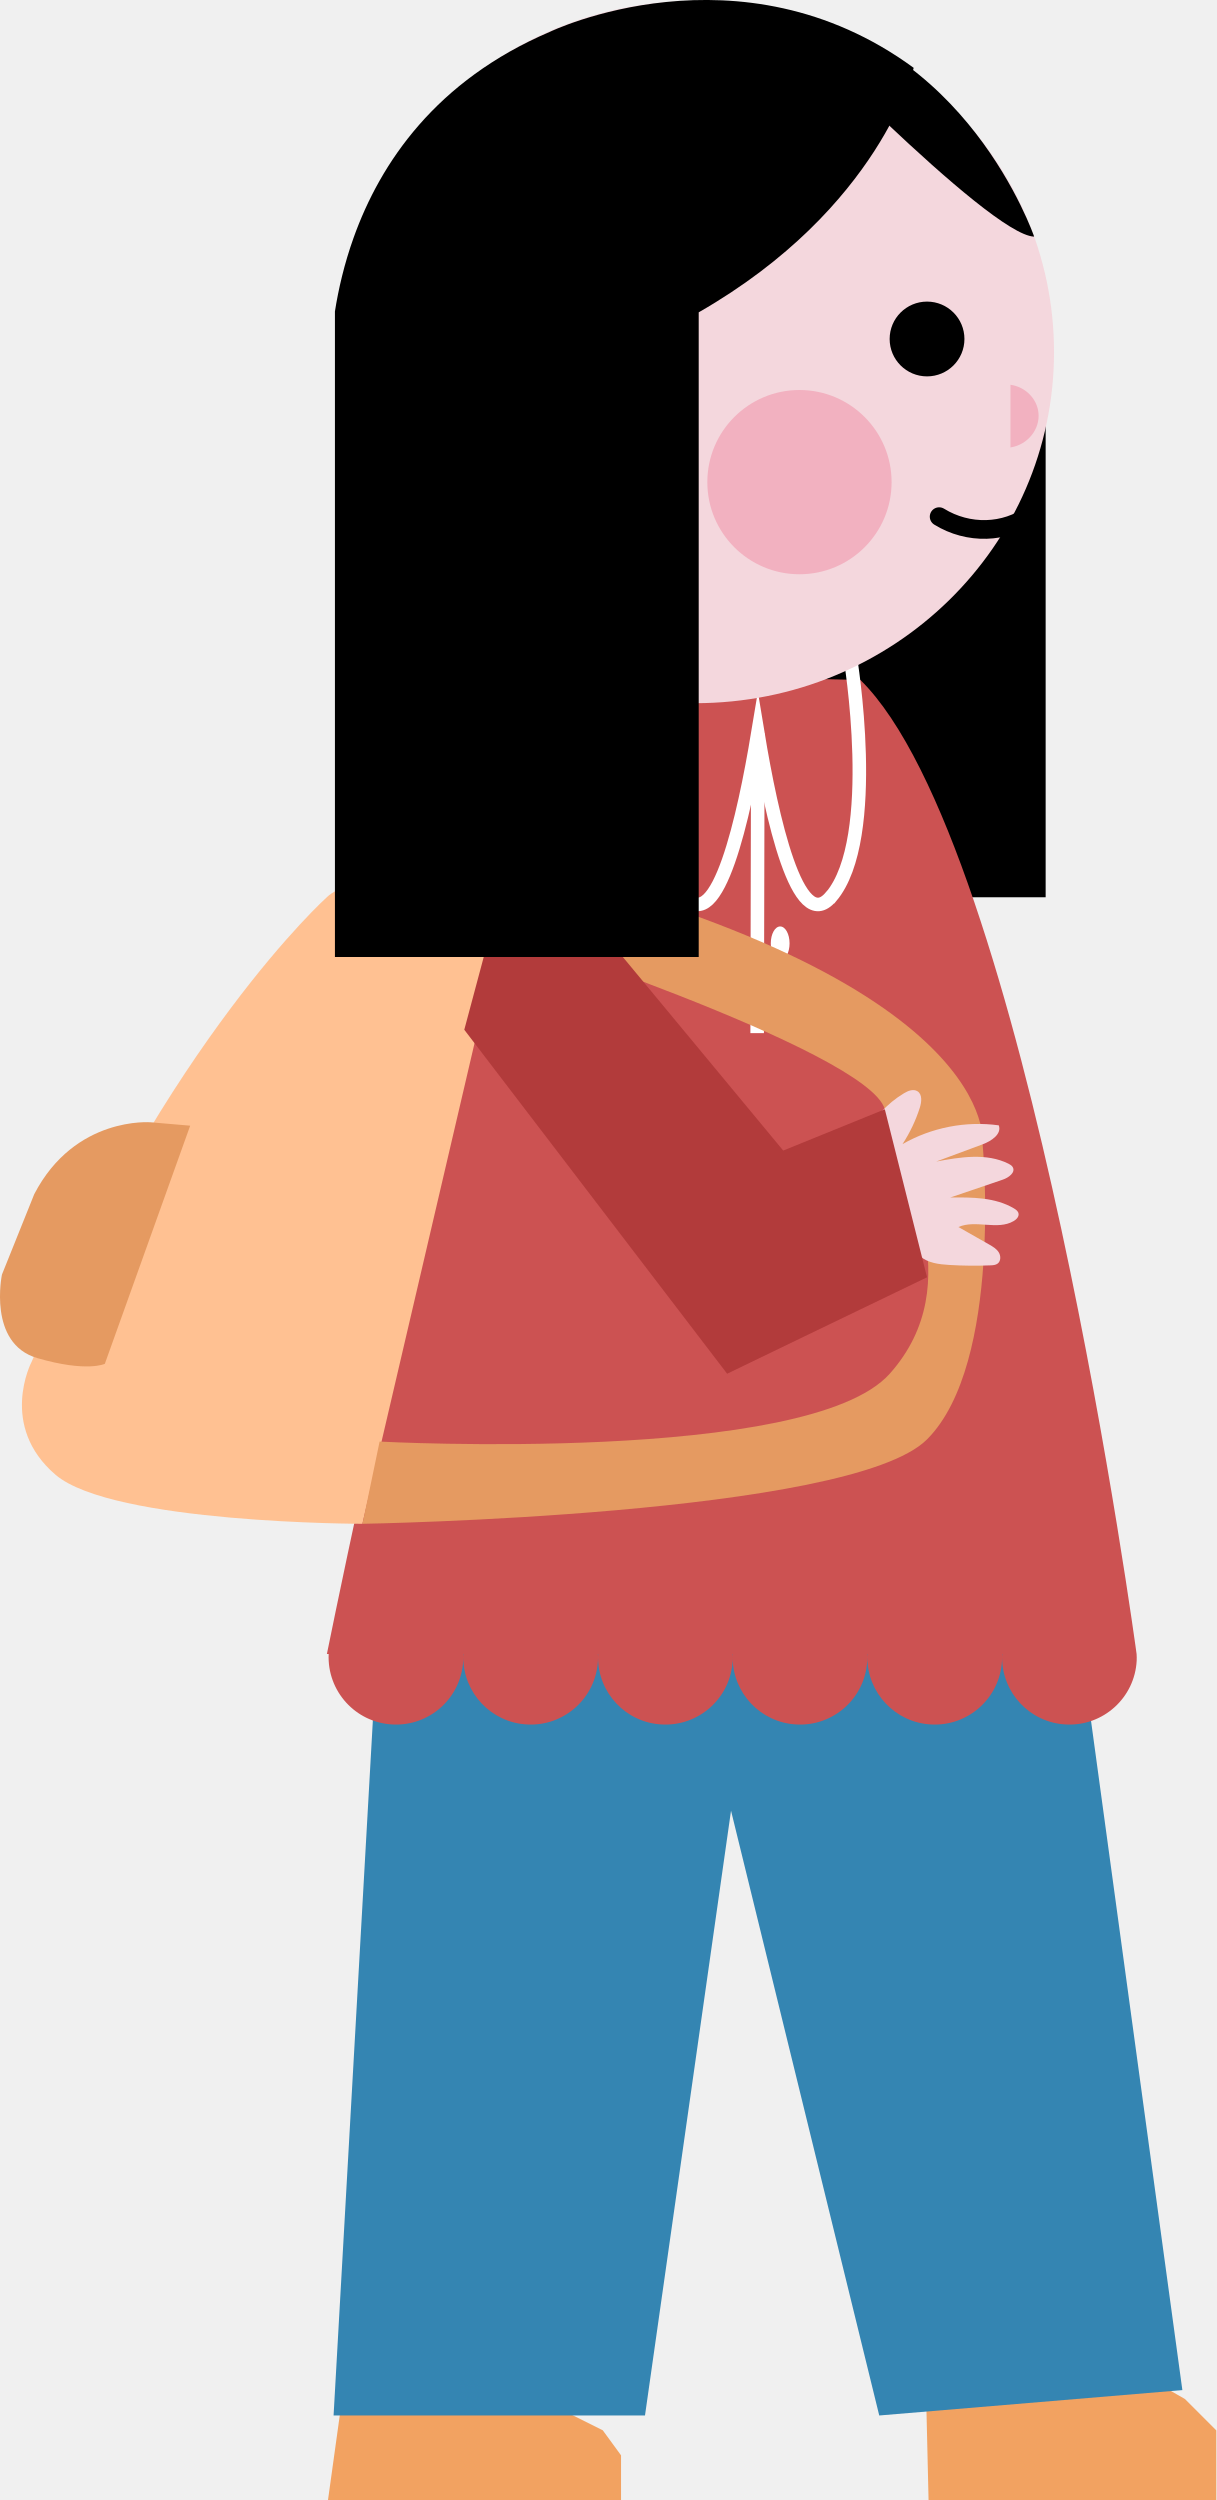
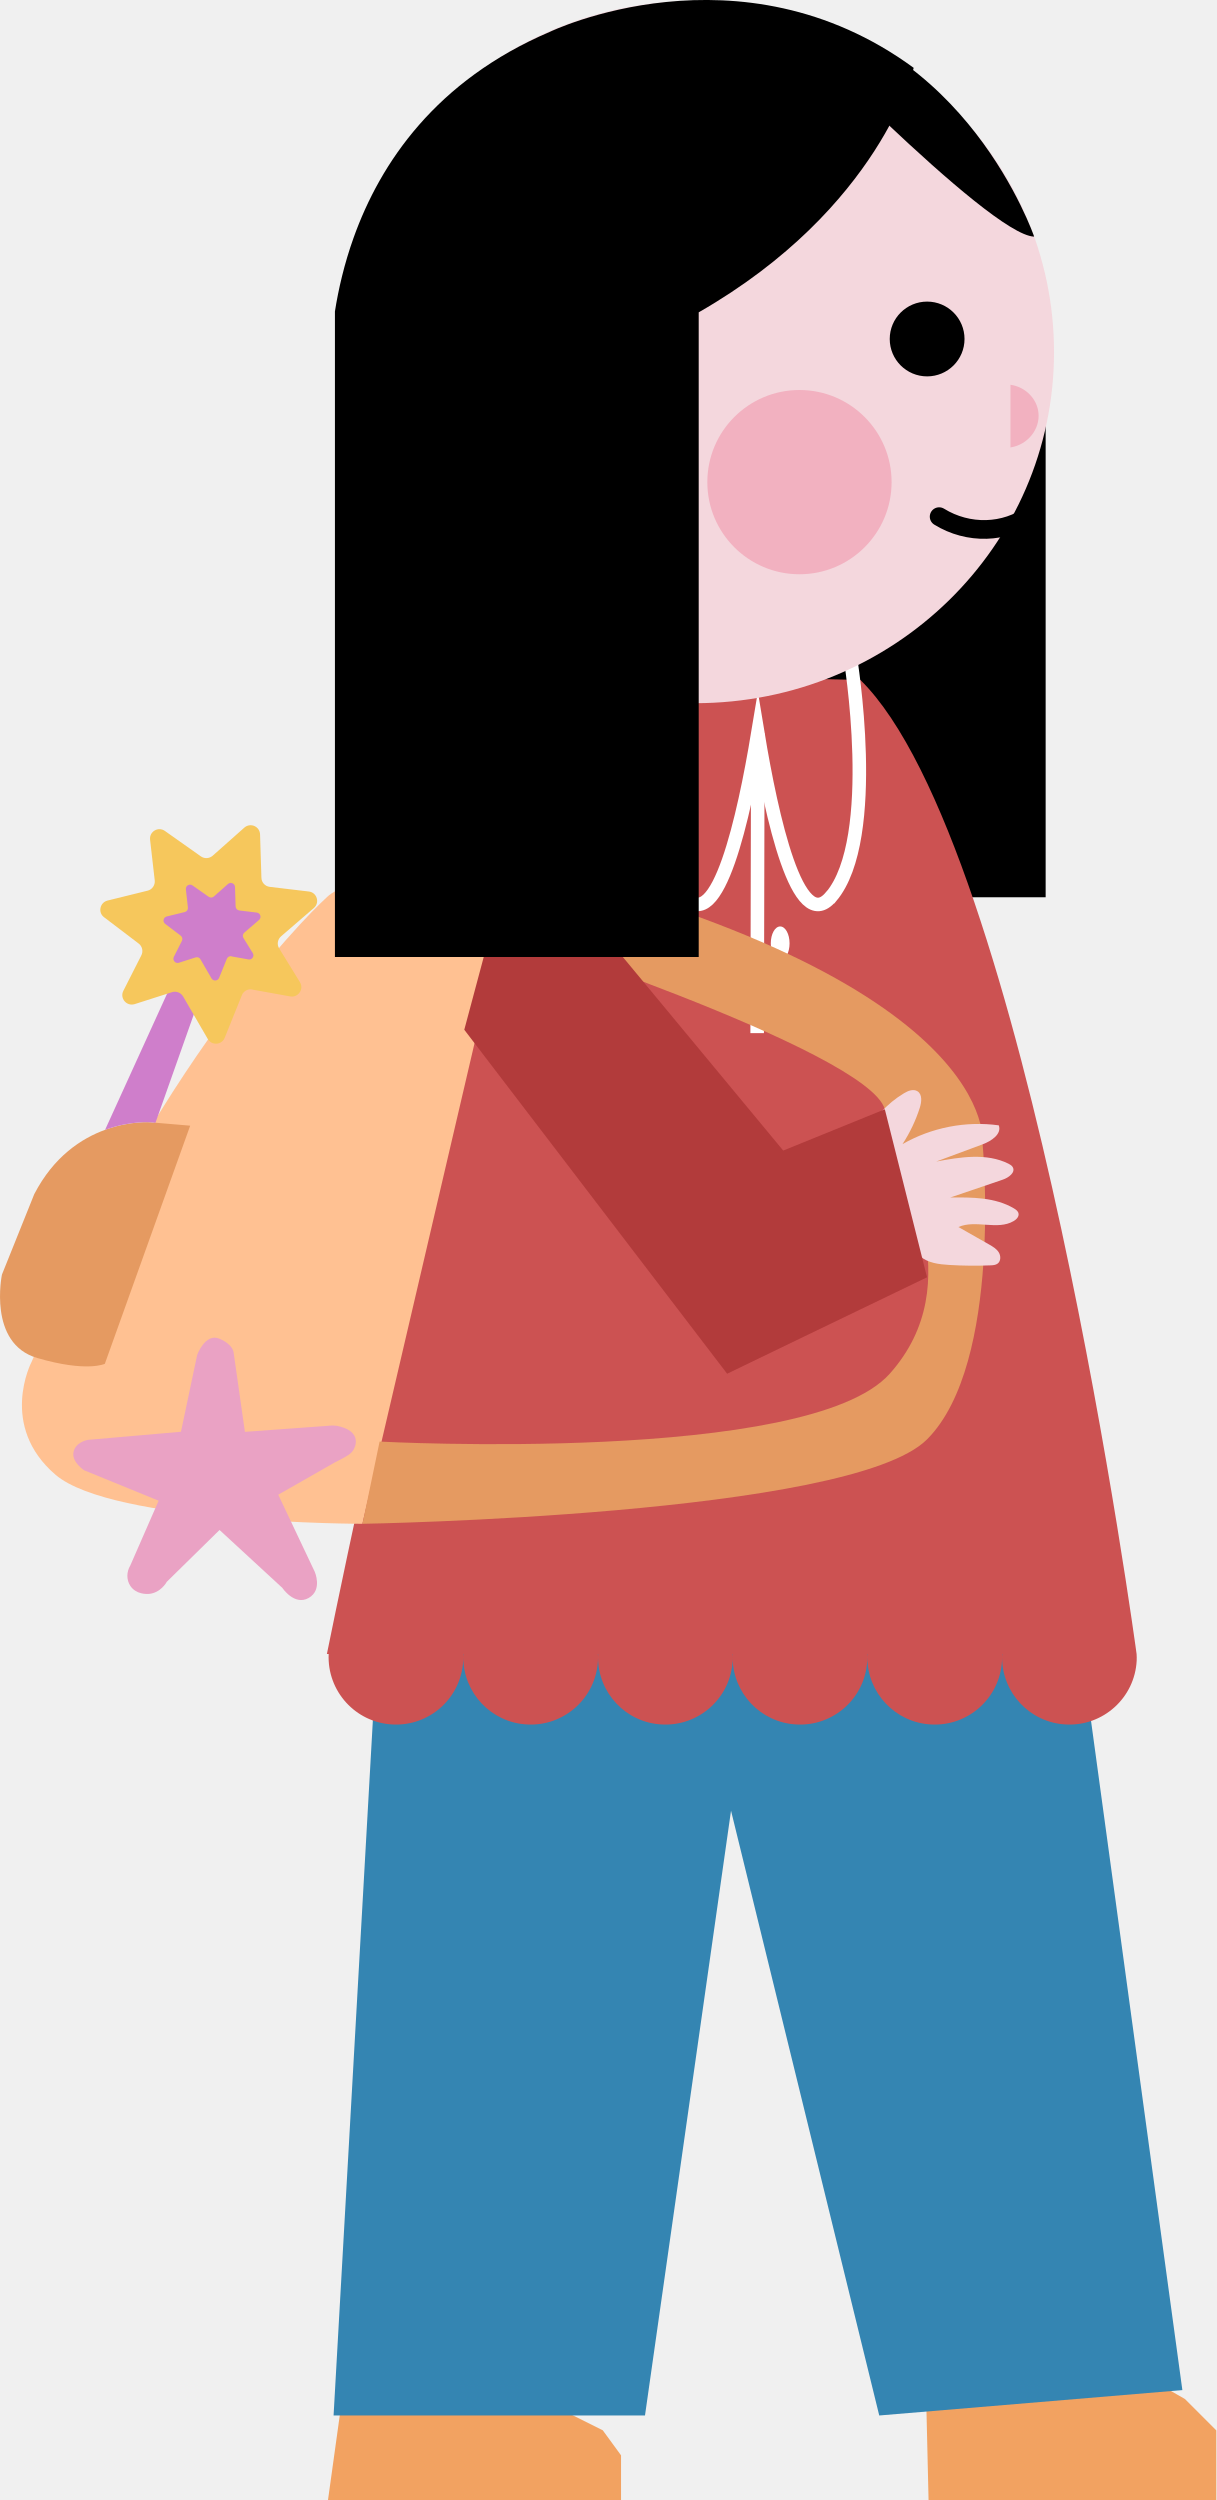
<svg xmlns="http://www.w3.org/2000/svg" id="Calque_2" viewBox="0 0 143.76 295.51">
  <defs>
    <style>
      .cls-1 {
        stroke: #000;
        stroke-linecap: round;
        stroke-width: 2.21px;
      }

      .cls-1, .cls-2 {
        fill: none;
        stroke-miterlimit: 10;
      }

      .cls-3 {
+         fill: #f6c75c;
+       }
+ 
+       .cls-4 {
+         fill: #eaa2c4;
+       }
+ 
+       .cls-5 {
+         fill: #cf7ecb;
+       }
+ 
+       .cls-6 {
        fill: #f2b1c0;
      }

-       .cls-4 {
+       .cls-7 {
        fill: #e59a61;
      }

-       .cls-5 {
+       .cls-8 {
        fill: #fff;
      }

      .cls-2 {
        stroke: #fff;
        stroke-width: 1.6px;
      }

-       .cls-6 {
+       .cls-9 {
        fill: #cc5252;
      }

-       .cls-7 {
+       .cls-10 {
        fill: #f4d7dd;
      }

-       .cls-8 {
+       .cls-11 {
        fill: #ffc192;
      }

-       .cls-9 {
+       .cls-12 {
        fill: #3485b2;
      }

-       .cls-10 {
+       .cls-13 {
        fill: #f2a261;
      }

-       .cls-11 {
+       .cls-14 {
        fill: #b23b3b;
      }
    </style>
  </defs>
  <g id="fille">
    <polyline points="123.6 39.53 123.6 106.06 41.59 106.06 41.59 41.74" />
-     <path class="cls-10" d="M65.69,284.49c1.85.93,3.71,1.85,5.56,2.78.72.99,1.44,1.97,2.16,2.96v5.28h-34.64s1.48-10.64,1.48-10.64c8.48-.13,16.96-.26,25.45-.38Z" />
-     <path class="cls-10" d="M133.57,279.86c2.16,1.24,4.33,2.47,6.49,3.71,1.24,1.24,2.47,2.47,3.71,3.71v8.24h-34.01c-.09-3.98-.19-7.97-.28-11.95,8.03-1.24,16.06-2.47,24.1-3.71Z" />
-     <path class="cls-9" d="M44.71,192.1h82.71c4.11,30.14,8.23,60.28,12.34,90.42-11.94,1-23.89,2-35.83,3l-17.52-71.49-10.17,71.49h-36.81l5.28-93.42Z" />
-     <path class="cls-6" d="M101.72,80.38c-12.5-.29-25-.58-37.5-.87-.7.88-20.83,92.45-25.58,116h.21c-.2,4.39,3.17,8.11,7.55,8.33,4.39.23,8.13-3.15,8.35-7.54.01-.14.01-.27.01-.41,0,4.22,3.31,7.74,7.56,7.95,4.39.23,8.13-3.15,8.36-7.54.01-.14.01-.26.01-.4,0,4.22,3.3,7.73,7.55,7.94,4.39.23,8.14-3.15,8.36-7.54,0-.14,0-.27,0-.41,0-.13,0-.26-.02-.38h.03c-.01.13-.01.25-.01.38,0,4.22,3.3,7.74,7.56,7.95,4.39.23,8.13-3.15,8.35-7.54.01-.14.01-.27.01-.41,0,4.22,3.31,7.74,7.56,7.95,4.39.23,8.13-3.15,8.36-7.54.01-.14.01-.26.01-.4,0,4.22,3.3,7.73,7.55,7.94,4.39.23,8.13-3.15,8.36-7.54.01-.27.01-.53-.01-.79,0,0-12.87-95.65-32.64-115.13ZM54.76,195.88c0-.12,0-.25-.02-.37h.03c-.01.13-.01.24-.01.37ZM70.69,195.89c0-.13,0-.26-.02-.38h.03c-.01.13-.01.25-.01.38ZM102.53,195.88c0-.12,0-.25-.02-.37h.03c-.01.13-.01.24-.01.37ZM118.47,195.51c-.01.13-.01.25-.01.38,0-.13,0-.26-.02-.38h.03Z" />
+     <path class="cls-13" d="M65.69,284.49c1.85.93,3.71,1.85,5.56,2.78.72.99,1.44,1.97,2.16,2.96v5.28h-34.64s1.48-10.64,1.48-10.64c8.48-.13,16.96-.26,25.45-.38Z" />
+     <path class="cls-13" d="M133.57,279.86c2.16,1.24,4.33,2.47,6.49,3.71,1.24,1.24,2.47,2.47,3.71,3.71v8.24h-34.01c-.09-3.98-.19-7.97-.28-11.95,8.03-1.24,16.06-2.47,24.1-3.71Z" />
+     <path class="cls-12" d="M44.71,192.1h82.71c4.11,30.14,8.23,60.28,12.34,90.42-11.94,1-23.89,2-35.83,3l-17.52-71.49-10.17,71.49h-36.81l5.28-93.42Z" />
+     <path class="cls-9" d="M101.72,80.38c-12.5-.29-25-.58-37.5-.87-.7.88-20.83,92.45-25.58,116h.21c-.2,4.39,3.17,8.11,7.55,8.33,4.39.23,8.13-3.15,8.35-7.54.01-.14.01-.27.01-.41,0,4.22,3.31,7.74,7.56,7.95,4.39.23,8.13-3.15,8.36-7.54.01-.14.01-.26.01-.4,0,4.22,3.3,7.73,7.55,7.94,4.39.23,8.14-3.15,8.36-7.54,0-.14,0-.27,0-.41,0-.13,0-.26-.02-.38h.03c-.01.13-.01.25-.01.38,0,4.22,3.3,7.74,7.56,7.95,4.39.23,8.13-3.15,8.35-7.54.01-.14.01-.27.01-.41,0,4.22,3.31,7.74,7.56,7.95,4.39.23,8.13-3.15,8.36-7.54.01-.14.01-.26.01-.4,0,4.22,3.3,7.73,7.55,7.94,4.39.23,8.13-3.15,8.36-7.54.01-.27.01-.53-.01-.79,0,0-12.87-95.65-32.64-115.13ZM54.76,195.88c0-.12,0-.25-.02-.37h.03c-.01.13-.01.24-.01.37ZM70.69,195.89c0-.13,0-.26-.02-.38h.03c-.01.13-.01.25-.01.38ZM102.53,195.88c0-.12,0-.25-.02-.37h.03c-.01.13-.01.24-.01.37ZM118.47,195.51c-.01.13-.01.25-.01.38,0-.13,0-.26-.02-.38h.03Z" />
    <g>
      <path class="cls-2" d="M98.22,106c-3.91,4.65-7.02-9.49-8.64-19.32-1.63,9.84-4.74,23.96-8.64,19.31-5.84-6.93-2.24-28.48-2.24-28.48l11.02.46,10.76-.45s3.6,21.55-2.24,28.48Z" />
      <line class="cls-2" x1="89.58" y1="86.68" x2="89.5" y2="122.12" />
-       <ellipse class="cls-5" cx="92.22" cy="111.51" rx="1.11" ry="2" />
-       <ellipse class="cls-5" cx="92.22" cy="119.51" rx="1.11" ry="2" />
+       <ellipse class="cls-8" cx="92.22" cy="111.51" rx="1.11" ry="2" />
+       <ellipse class="cls-8" cx="92.22" cy="119.51" rx="1.11" ry="2" />
    </g>
-     <ellipse class="cls-7" cx="82.18" cy="41.62" rx="42.41" ry="41.5" />
-     <circle class="cls-3" cx="94.5" cy="56.99" r="10.89" />
-     <circle cx="109.58" cy="40.07" r="4.42" />
-     <path class="cls-3" d="M119.44,45.48c1.78.25,3.14,1.66,3.31,3.31.2,1.91-1.23,3.78-3.31,4.1" />
+     <ellipse class="cls-10" cx="82.18" cy="41.62" rx="42.41" ry="41.5" />
+     <circle class="cls-6" cx="94.5" cy="56.99" r="10.89" />
+     <circle cx="109.59" cy="40.07" r="4.42" />
+     <path class="cls-6" d="M119.44,45.48c1.78.25,3.14,1.66,3.31,3.31.2,1.91-1.23,3.78-3.31,4.1" />
    <path d="M91.39,1.26s25.5,26.56,30.85,26.71c0,0-8.05-23.57-30.85-26.71Z" />
-     <path class="cls-8" d="M61.19,101.47l-18.36,78.65s-29.52-.02-36.27-5.8c-6.74-5.78-2.85-13.29-2.85-13.29.01-.01.01-.03.02-.04,16.1-38.06,34.91-54.94,34.91-54.94.33-.33.79-.62,1.33-.88,1.31-1.76,2.35-3.04,3.05-3.7,6.1-5.78,18.17,0,18.17,0Z" />
-     <path class="cls-4" d="M57.52,109.51s45.07,14.61,47.07,21.61,10.15,20.52.58,31.26c-9.58,10.74-60.3,8.02-60.3,8.02l-2.02,9.72s57.72-.96,66.73-9.98c9.01-9.02,6.57-34.88,6.57-34.88,0,0,2.64-19.45-56.96-33.8l-1.67,8.04Z" />
-     <path class="cls-7" d="M102.18,134.4c1-2.13,2.65-3.96,4.67-5.17.48-.29,1.1-.54,1.58-.25.61.36.51,1.27.3,1.94-.48,1.52-1.18,2.98-2.05,4.32,3.41-1.96,7.48-2.76,11.38-2.22.38,1.03-.88,1.86-1.9,2.24-1.83.68-3.67,1.36-5.5,2.04,2.85-.53,5.94-1.04,8.54.25.2.1.4.22.51.41.36.63-.49,1.25-1.18,1.48-2.07.7-4.13,1.41-6.2,2.11,2.57-.03,5.29-.03,7.51,1.28.24.14.49.32.55.59.09.38-.24.73-.58.92-1.91,1.12-4.5-.2-6.52.7,1.21.69,2.43,1.38,3.64,2.07.42.24.86.5,1.12.91s.27,1.03-.11,1.33c-.24.19-.57.21-.87.22-1.63.07-3.27.05-4.89-.05-1.2-.07-2.48-.23-3.4-1.01-.67-.56-1.05-1.38-1.42-2.18-1.76-3.81-3.52-7.63-5.28-11.44" />
-     <path class="cls-11" d="M109.58,150.98l-14.48,6.98-9.15,4.42-13.81-18.07-17.26-22.59c2.11-7.87,4.21-15.73,6.31-23.6,10.46,12.63,20.92,25.25,31.39,37.88l12.01-4.88,4.99,19.86Z" />
+     <path class="cls-11" d="M61.19,101.47l-18.36,78.65s-29.52-.02-36.27-5.8c-6.74-5.78-2.85-13.29-2.85-13.29.01-.01.01-.03.02-.04,16.1-38.06,34.91-54.94,34.91-54.94.33-.33.79-.62,1.33-.88,1.31-1.76,2.35-3.04,3.05-3.7,6.1-5.78,18.17,0,18.17,0Z" />
+     <path class="cls-7" d="M57.52,109.51s45.07,14.61,47.07,21.61,10.15,20.52.58,31.26c-9.58,10.74-60.3,8.02-60.3,8.02l-2.02,9.72s57.72-.96,66.73-9.98c9.01-9.02,6.57-34.88,6.57-34.88,0,0,2.64-19.45-56.96-33.8l-1.67,8.04Z" />
+     <path class="cls-10" d="M102.18,134.4c1-2.13,2.65-3.96,4.67-5.17.48-.29,1.1-.54,1.58-.25.61.36.51,1.27.3,1.94-.48,1.52-1.18,2.98-2.05,4.32,3.41-1.96,7.48-2.76,11.38-2.22.38,1.03-.88,1.86-1.9,2.24-1.83.68-3.67,1.36-5.5,2.04,2.85-.53,5.94-1.04,8.54.25.2.1.4.22.51.41.36.63-.49,1.25-1.18,1.48-2.07.7-4.13,1.41-6.2,2.11,2.57-.03,5.29-.03,7.51,1.28.24.14.49.32.55.59.09.38-.24.73-.58.92-1.91,1.12-4.5-.2-6.52.7,1.21.69,2.43,1.38,3.64,2.07.42.24.86.5,1.12.91s.27,1.03-.11,1.33c-.24.19-.57.21-.87.22-1.63.07-3.27.05-4.89-.05-1.2-.07-2.48-.23-3.4-1.01-.67-.56-1.05-1.38-1.42-2.18-1.76-3.81-3.52-7.63-5.28-11.44" />
+     <path class="cls-14" d="M109.58,150.98l-14.48,6.98-9.15,4.42-13.81-18.07-17.26-22.59c2.11-7.87,4.21-15.73,6.31-23.6,10.46,12.63,20.92,25.25,31.39,37.88l12.01-4.88,4.99,19.86Z" />
    <path d="M108,8.02s-3.91,16.56-25.41,28.9v76.2h-43V36.81c.42-2.67,1.11-5.63,2.2-8.69,3.17-8.88,9.74-18.6,23.19-24.35,0,0,22.43-10.85,43.02,4.25Z" />
-     <path class="cls-4" d="M17.83,132.66s-8.97-.77-13.78,8.49l-3.82,9.51s-1.71,8.15,4.17,9.87c5.88,1.71,7.99.68,7.99.68l10.09-28.15-4.65-.4Z" />
+     <path class="cls-7" d="M22.48,133.06l-10.09,28.15s-2.11,1.03-7.99-.69c-5.87-1.71-4.17-9.86-4.17-9.86l3.82-9.51c2.31-4.46,5.59-6.59,8.37-7.6,3-1.1,5.41-.89,5.41-.89l.55.05,4.1.35Z" />
    <path class="cls-1" d="M111.01,61.07c3.45,2.13,7.8,2,10.93-.3" />
+     <path class="cls-4" d="M21.39,169.24l1.92-9.1s.96-2.61,2.63-1.9,1.68,1.67,1.68,1.67l1.33,9.34,9.93-.72c.31-.04.82-.06,1.41.12.41.12,1.44.44,1.71,1.32.21.7-.18,1.35-.24,1.44-.29.46-.75.71-1.68,1.2-.2.11-.37.19-.48.24-2.24,1.28-4.47,2.55-6.71,3.83,1.44,3.03,2.87,6.07,4.31,9.1,0,0,.96,2.16-.72,3.11s-3.11-1.2-3.11-1.2l-7.42-6.84c-2.08,2.04-4.15,4.08-6.23,6.12-.05.09-.75,1.34-2.16,1.44-.21.01-1.48.07-2.16-.96-.46-.7-.46-1.64,0-2.4,1.12-2.55,2.24-5.11,3.35-7.66-2.93-1.2-5.86-2.4-8.79-3.59,0,0-1.51-.96-1.27-2.16s1.68-1.44,1.68-1.44l11.02-.96Z" />
+     <g>
+       <path class="cls-5" d="M24.08,116.59l-1.19,3.37h0s-4.51,12.75-4.51,12.75l-.55-.05s-2.41-.21-5.41.89l7.32-16.07,1.07-2.35c.41-.89,1.54-1.19,2.32-.6l.42.31c.54.41.75,1.11.53,1.75Z" />
+       <path class="cls-3" d="M29.81,116.97l4.49.81c.95.17,1.66-.86,1.15-1.69l-2.45-3.98c-.29-.47-.19-1.07.22-1.43l3.88-3.35c.73-.63.37-1.84-.6-1.95l-4.62-.55c-.55-.07-.97-.52-.98-1.08l-.16-5.12c-.03-.95-1.15-1.43-1.86-.8l-3.74,3.32c-.39.34-.96.38-1.39.08l-4.26-3.01c-.79-.56-1.86.08-1.75,1.04l.55,4.81c.06.56-.3,1.08-.84,1.21l-4.74,1.17c-.91.23-1.16,1.41-.41,1.97l4.09,3.11c.43.33.56.91.32,1.39l-2.13,4.2c-.45.88.39,1.87,1.34,1.57l4.41-1.41c.5-.16,1.04.05,1.31.5l2.92,5.03c.47.81,1.66.72,2-.14l2.03-5.03c.2-.49.71-.78,1.23-.68Z" />
+       <path class="cls-5" d="M27.36,113.05l2.01.36c.42.08.74-.39.51-.75l-1.1-1.78c-.13-.21-.09-.48.1-.64l1.74-1.5c.33-.28.16-.82-.27-.87l-2.06-.25c-.25-.03-.43-.23-.44-.48l-.07-2.29c-.01-.42-.51-.64-.83-.36l-1.67,1.48c-.17.15-.43.17-.62.03l-1.91-1.34c-.35-.25-.83.04-.78.46l.24,2.15c.03.25-.13.48-.38.54l-2.12.52c-.41.1-.52.63-.18.88l1.83,1.39c.19.15.25.41.14.62l-.95,1.88c-.2.4.18.84.6.7l1.97-.63c.22-.07.47.02.58.23l1.3,2.25c.21.36.74.32.9-.06l.91-2.25c.09-.22.32-.35.55-.31Z" />
+     </g>
  </g>
</svg>
